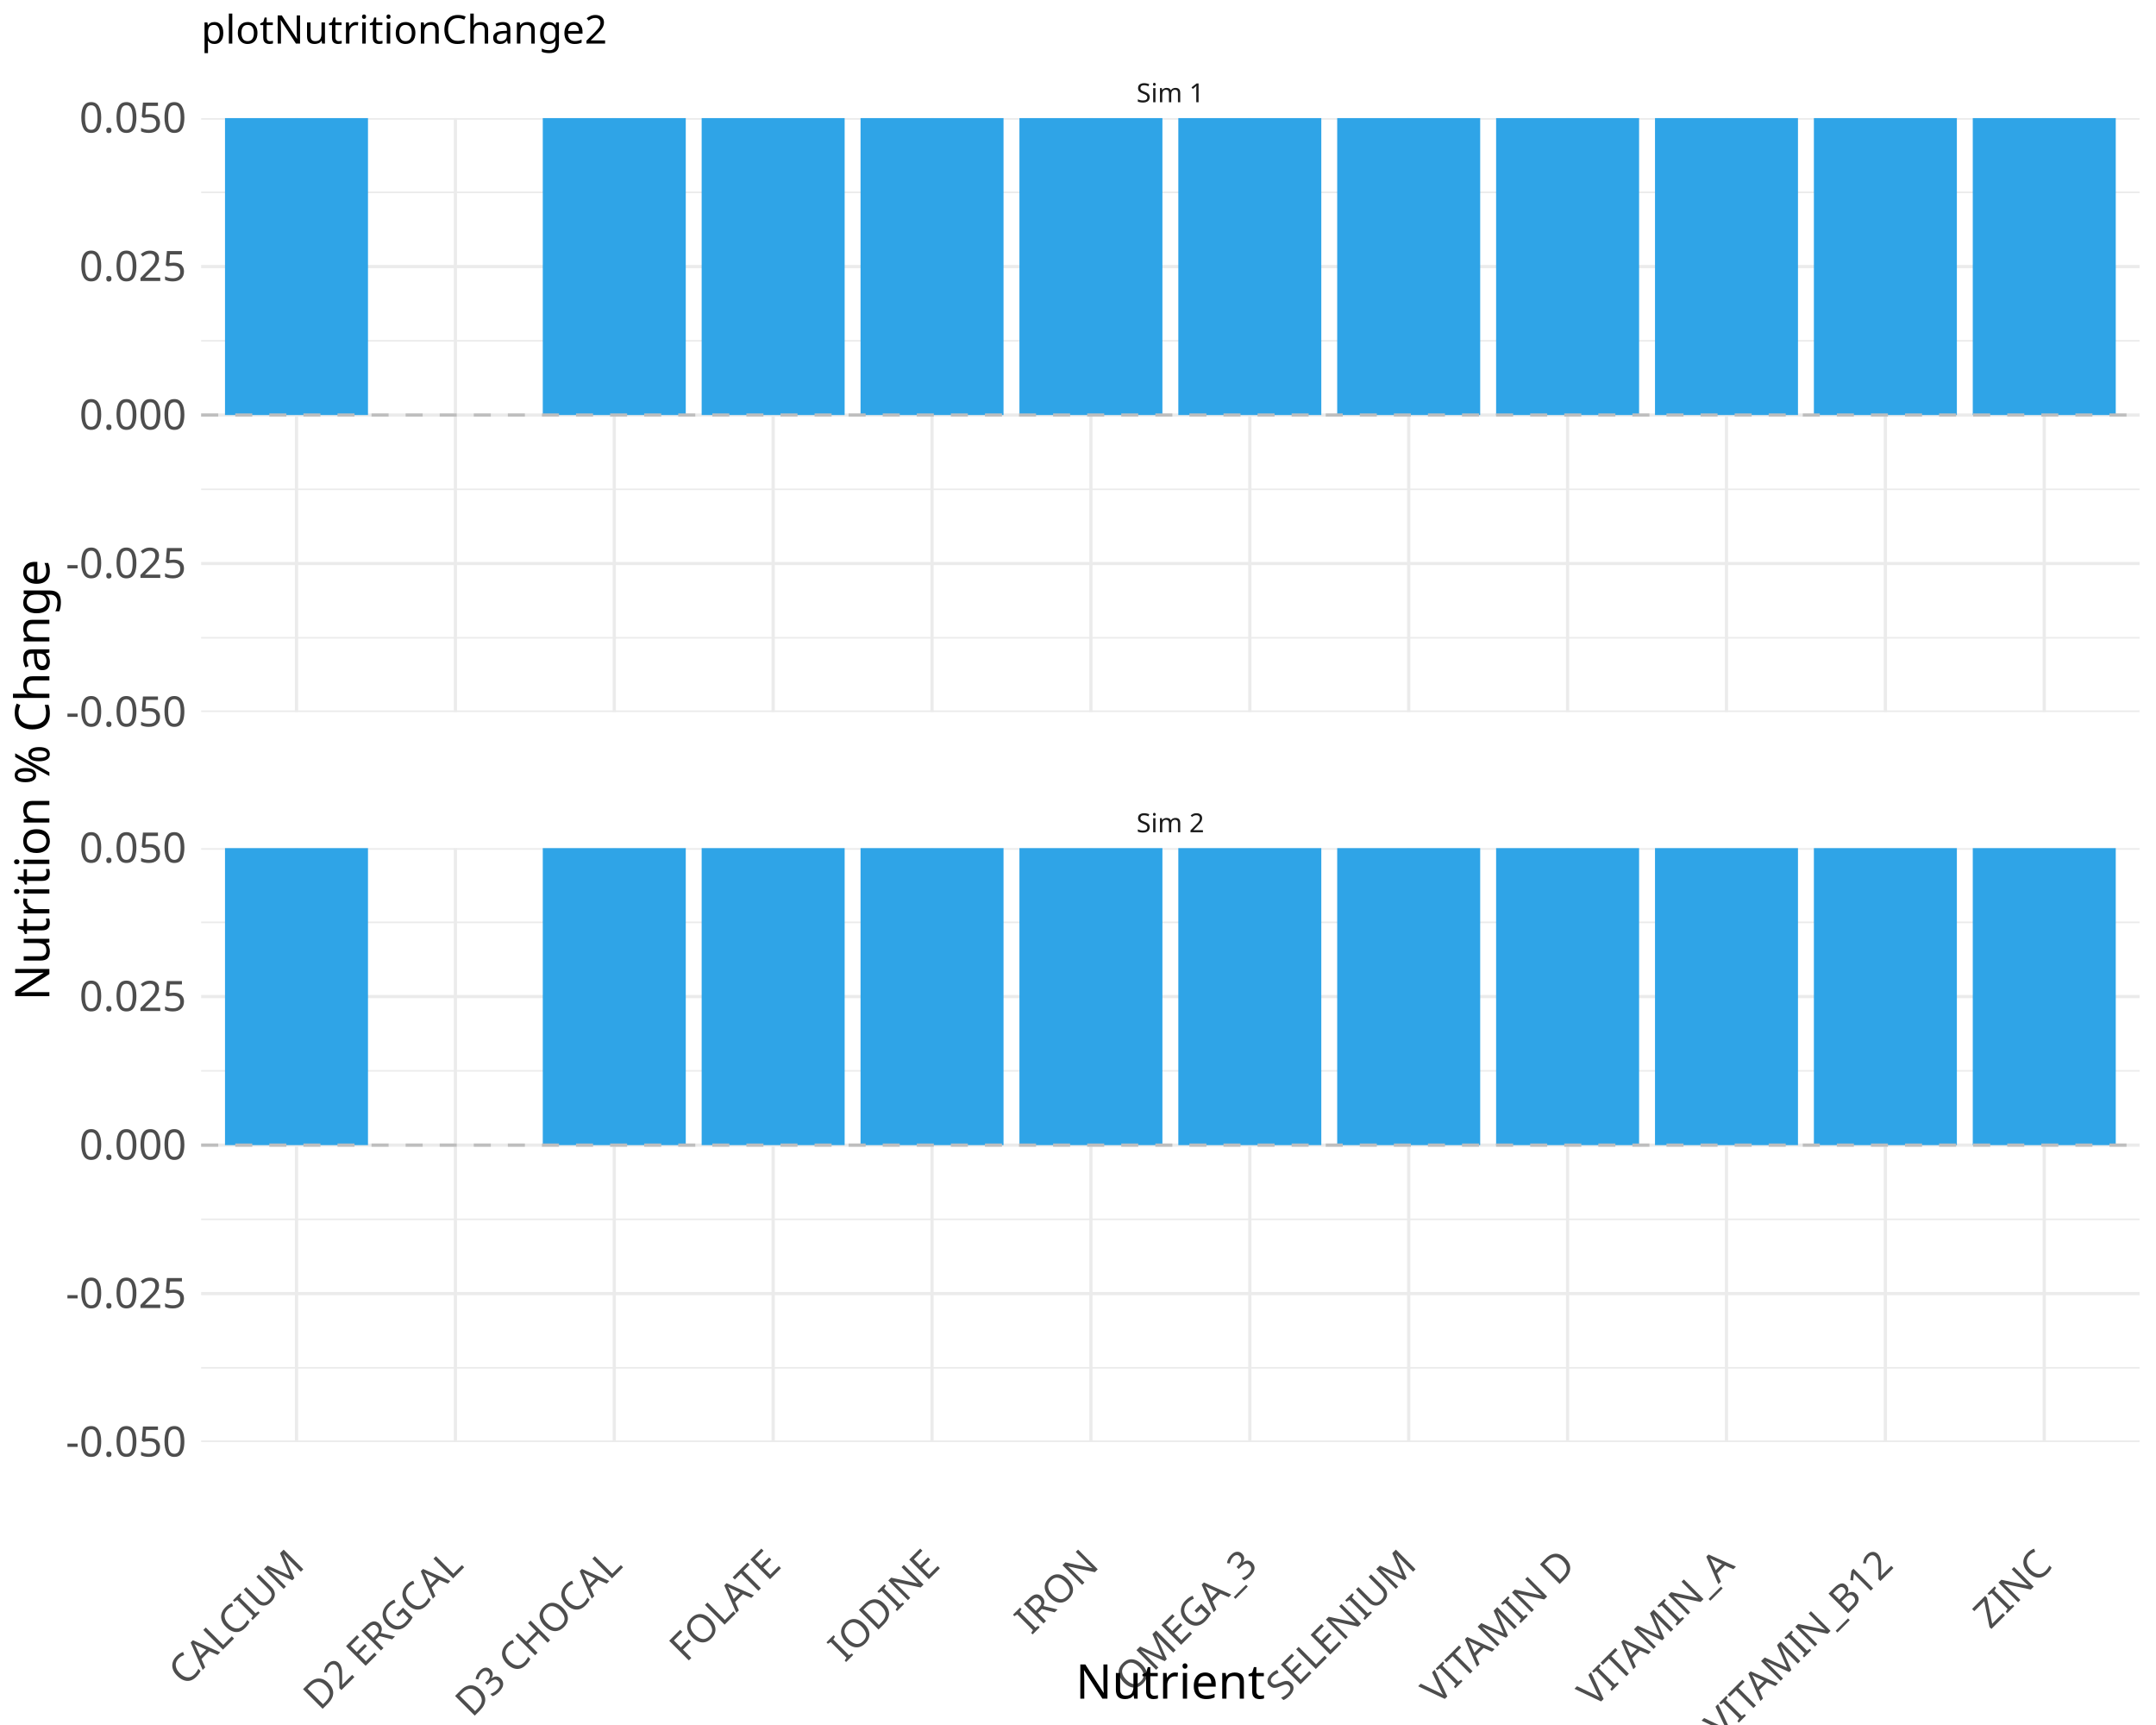
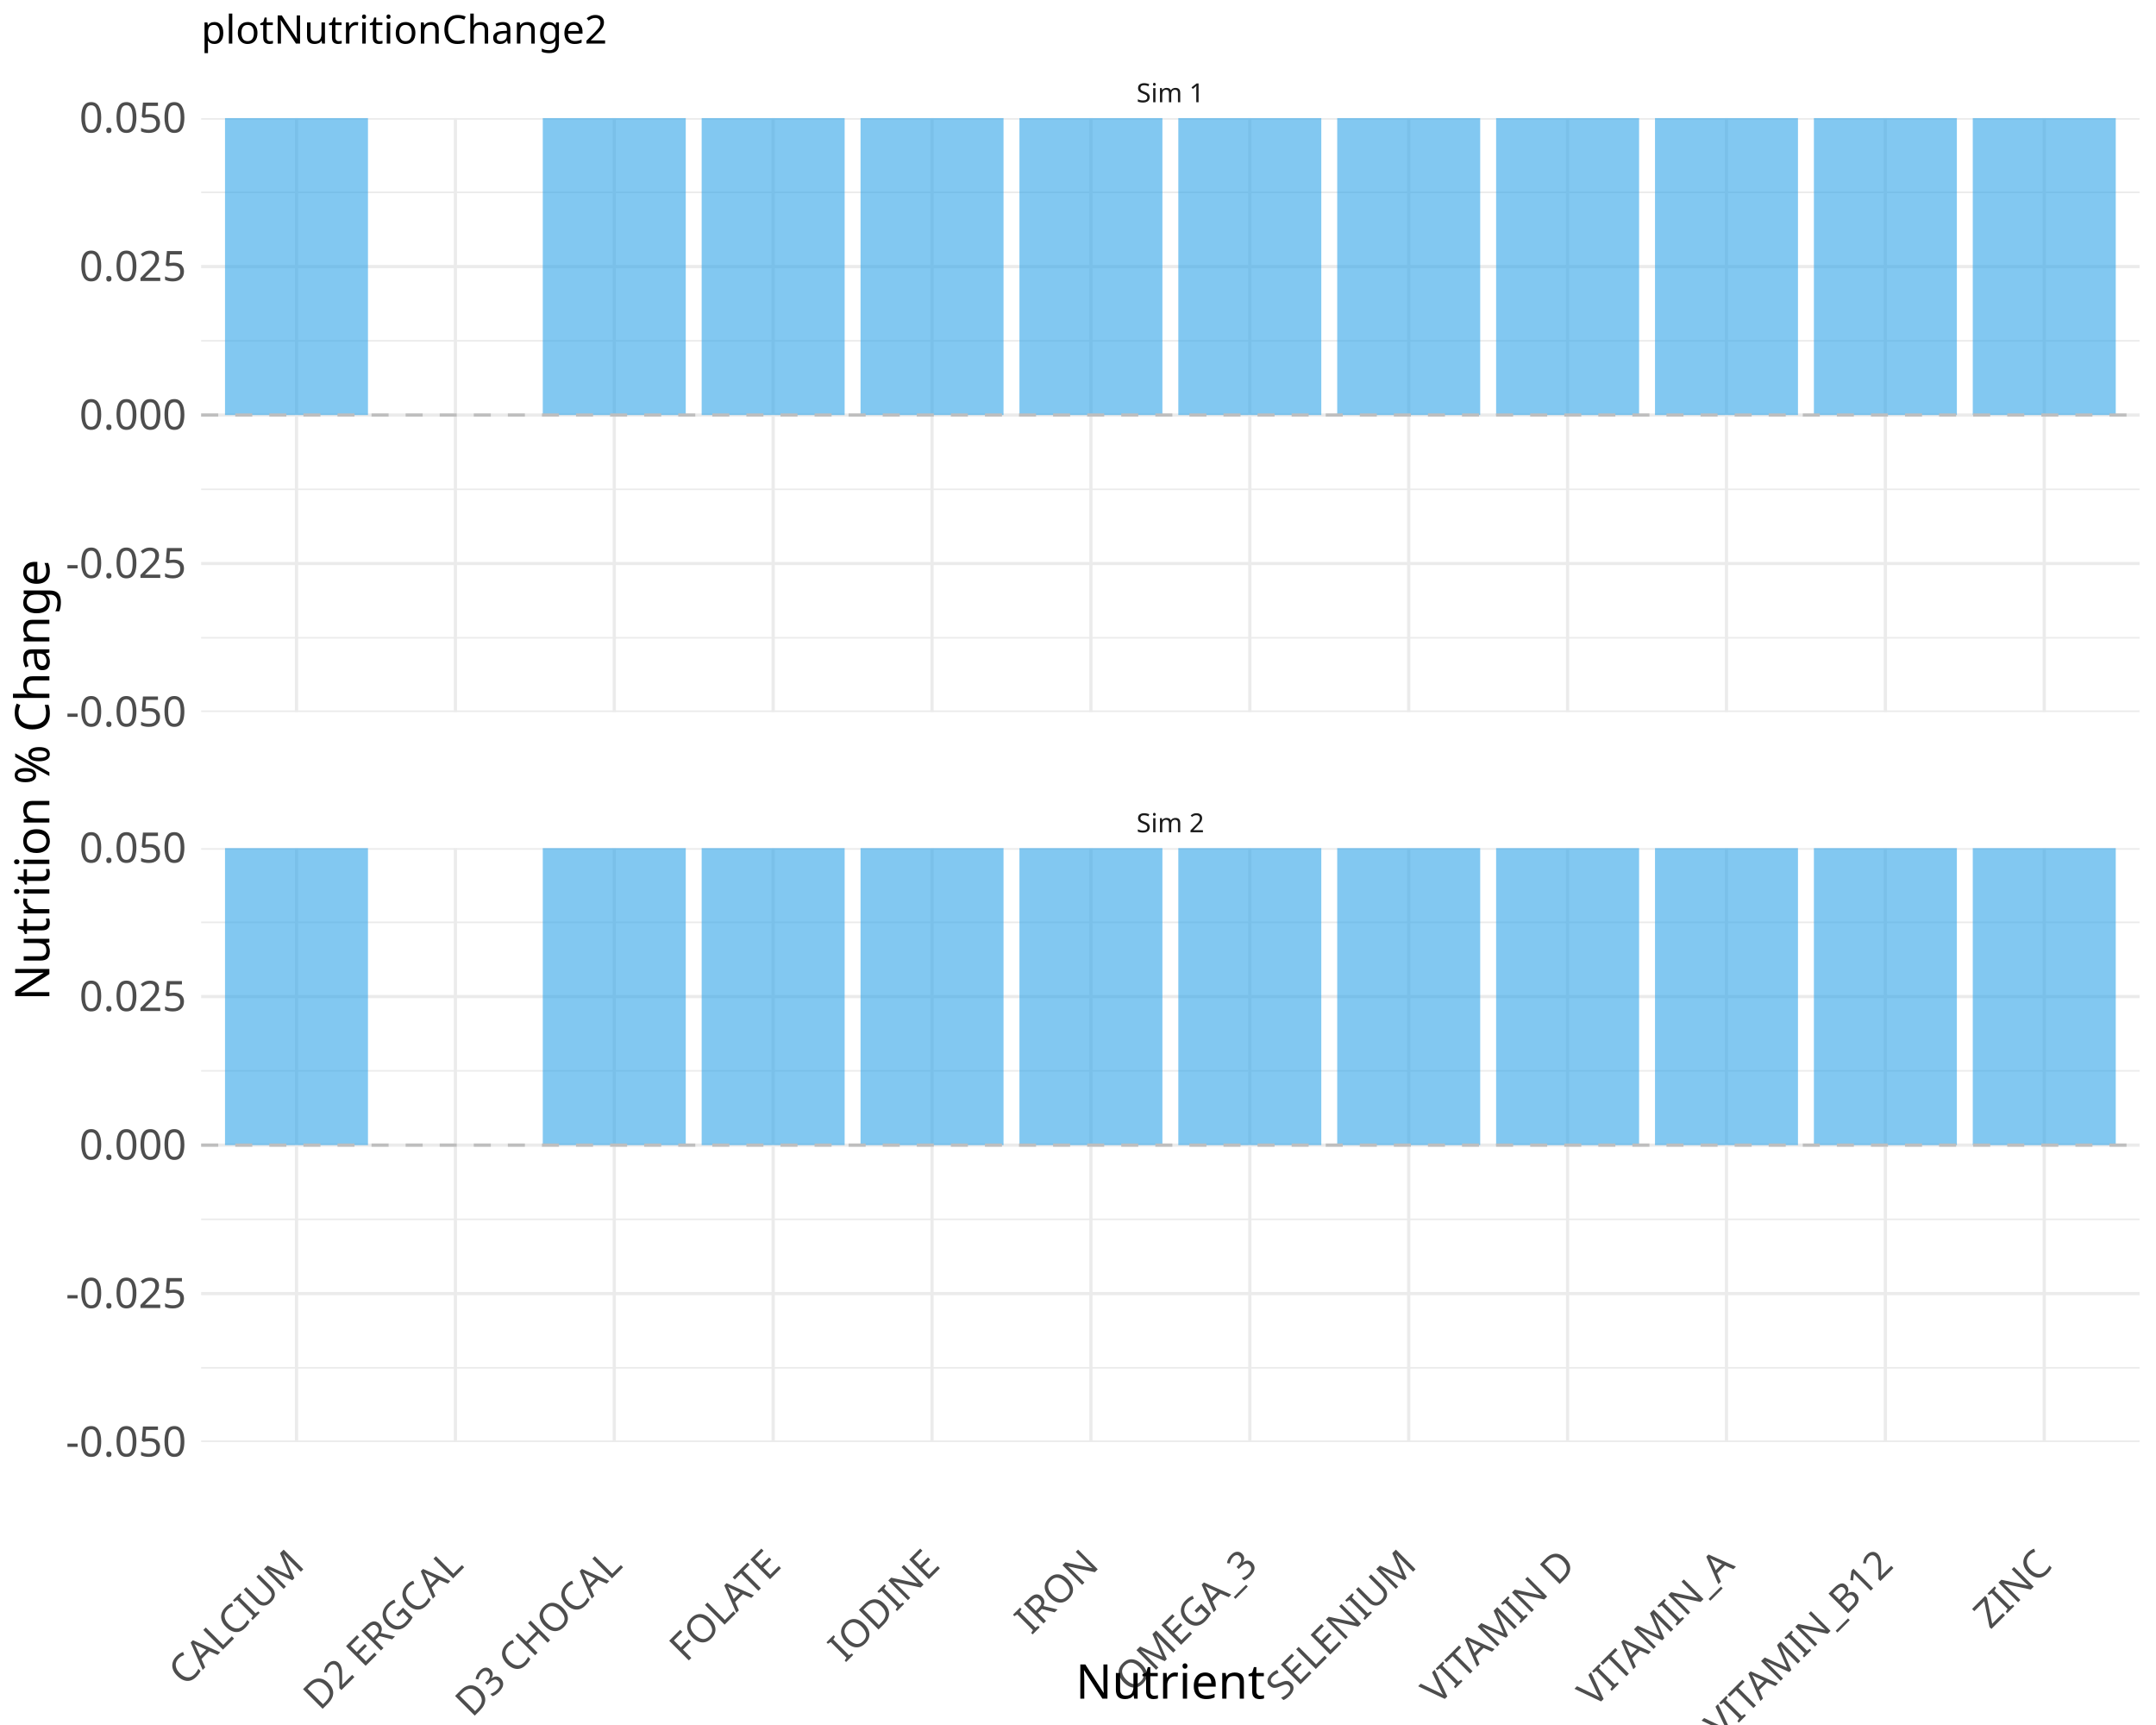
<svg xmlns="http://www.w3.org/2000/svg" class="svglite" data-engine-version="2.0" width="720.00pt" height="576.00pt" viewBox="0 0 720.00 576.00">
  <defs>
    <style type="text/css">
    .svglite line, .svglite polyline, .svglite polygon, .svglite path, .svglite rect, .svglite circle {
      fill: none;
      stroke: #000000;
      stroke-linecap: round;
      stroke-linejoin: round;
      stroke-miterlimit: 10.00;
    }
  </style>
  </defs>
  <rect width="100%" height="100%" style="stroke: none; fill: #FFFFFF;" />
  <defs>
    <clipPath id="cpMC4wMHw3MjAuMDB8MC4wMHw1NzYuMDA=">
      <rect x="0.00" y="0.00" width="720.00" height="576.00" />
    </clipPath>
  </defs>
  <g clip-path="url(#cpMC4wMHw3MjAuMDB8MC4wMHw1NzYuMDA=)">
    <rect x="0.00" y="0.00" width="720.00" height="576.00" style="stroke-width: 1.07; stroke: none; fill: #FFFFFF;" />
  </g>
  <defs>
    <clipPath id="cpNjcuMTh8NzE0LjUyfDM5LjQzfDIzNy43NQ==">
      <rect x="67.18" y="39.43" width="647.34" height="198.32" />
    </clipPath>
  </defs>
  <g clip-path="url(#cpNjcuMTh8NzE0LjUyfDM5LjQzfDIzNy43NQ==)">
    <polyline points="67.18,212.96 714.52,212.96 " style="stroke-width: 0.53; stroke: #EBEBEB; stroke-linecap: butt;" />
    <polyline points="67.18,163.38 714.52,163.38 " style="stroke-width: 0.53; stroke: #EBEBEB; stroke-linecap: butt;" />
    <polyline points="67.18,113.80 714.52,113.80 " style="stroke-width: 0.53; stroke: #EBEBEB; stroke-linecap: butt;" />
    <polyline points="67.18,64.22 714.52,64.22 " style="stroke-width: 0.53; stroke: #EBEBEB; stroke-linecap: butt;" />
    <polyline points="67.18,237.75 714.52,237.75 " style="stroke-width: 1.07; stroke: #EBEBEB; stroke-linecap: butt;" />
    <polyline points="67.18,188.17 714.52,188.17 " style="stroke-width: 1.07; stroke: #EBEBEB; stroke-linecap: butt;" />
    <polyline points="67.18,138.59 714.52,138.59 " style="stroke-width: 1.07; stroke: #EBEBEB; stroke-linecap: butt;" />
    <polyline points="67.18,89.01 714.52,89.01 " style="stroke-width: 1.07; stroke: #EBEBEB; stroke-linecap: butt;" />
    <polyline points="67.18,39.43 714.52,39.43 " style="stroke-width: 1.07; stroke: #EBEBEB; stroke-linecap: butt;" />
    <polyline points="99.02,237.75 99.02,39.43 " style="stroke-width: 1.07; stroke: #EBEBEB; stroke-linecap: butt;" />
    <polyline points="152.08,237.75 152.08,39.43 " style="stroke-width: 1.07; stroke: #EBEBEB; stroke-linecap: butt;" />
    <polyline points="205.14,237.75 205.14,39.43 " style="stroke-width: 1.07; stroke: #EBEBEB; stroke-linecap: butt;" />
    <polyline points="258.20,237.75 258.20,39.43 " style="stroke-width: 1.07; stroke: #EBEBEB; stroke-linecap: butt;" />
    <polyline points="311.26,237.75 311.26,39.43 " style="stroke-width: 1.07; stroke: #EBEBEB; stroke-linecap: butt;" />
    <polyline points="364.32,237.75 364.32,39.43 " style="stroke-width: 1.07; stroke: #EBEBEB; stroke-linecap: butt;" />
    <polyline points="417.38,237.75 417.38,39.43 " style="stroke-width: 1.07; stroke: #EBEBEB; stroke-linecap: butt;" />
    <polyline points="470.44,237.75 470.44,39.43 " style="stroke-width: 1.07; stroke: #EBEBEB; stroke-linecap: butt;" />
    <polyline points="523.50,237.75 523.50,39.43 " style="stroke-width: 1.07; stroke: #EBEBEB; stroke-linecap: butt;" />
    <polyline points="576.56,237.75 576.56,39.43 " style="stroke-width: 1.07; stroke: #EBEBEB; stroke-linecap: butt;" />
    <polyline points="629.62,237.75 629.62,39.43 " style="stroke-width: 1.07; stroke: #EBEBEB; stroke-linecap: butt;" />
    <polyline points="682.68,237.75 682.68,39.43 " style="stroke-width: 1.07; stroke: #EBEBEB; stroke-linecap: butt;" />
-     <rect x="446.56" y="39.43" width="47.75" height="99.16" style="stroke-width: 1.07; stroke: none; stroke-linecap: butt; stroke-linejoin: miter; fill: #2FA4E7;" />
-     <rect x="658.81" y="39.43" width="47.75" height="99.16" style="stroke-width: 1.07; stroke: none; stroke-linecap: butt; stroke-linejoin: miter; fill: #2FA4E7;" />
-     <rect x="393.50" y="39.43" width="47.75" height="99.16" style="stroke-width: 1.07; stroke: none; stroke-linecap: butt; stroke-linejoin: miter; fill: #2FA4E7;" />
-     <rect x="75.14" y="39.43" width="47.75" height="99.16" style="stroke-width: 1.07; stroke: none; stroke-linecap: butt; stroke-linejoin: miter; fill: #2FA4E7;" />
-     <rect x="340.44" y="39.43" width="47.75" height="99.16" style="stroke-width: 1.07; stroke: none; stroke-linecap: butt; stroke-linejoin: miter; fill: #2FA4E7;" />
-     <rect x="552.69" y="39.43" width="47.75" height="99.16" style="stroke-width: 1.07; stroke: none; stroke-linecap: butt; stroke-linejoin: miter; fill: #2FA4E7;" />
-     <rect x="499.63" y="39.43" width="47.75" height="99.16" style="stroke-width: 1.07; stroke: none; stroke-linecap: butt; stroke-linejoin: miter; fill: #2FA4E7;" />
-     <rect x="128.20" y="138.59" width="47.75" height="0.00" style="stroke-width: 1.07; stroke: none; stroke-linecap: butt; stroke-linejoin: miter; fill: #2FA4E7;" />
-     <rect x="181.26" y="39.43" width="47.75" height="99.16" style="stroke-width: 1.07; stroke: none; stroke-linecap: butt; stroke-linejoin: miter; fill: #2FA4E7;" />
-     <rect x="234.32" y="39.43" width="47.75" height="99.16" style="stroke-width: 1.07; stroke: none; stroke-linecap: butt; stroke-linejoin: miter; fill: #2FA4E7;" />
-     <rect x="605.75" y="39.43" width="47.75" height="99.16" style="stroke-width: 1.07; stroke: none; stroke-linecap: butt; stroke-linejoin: miter; fill: #2FA4E7;" />
-     <rect x="287.38" y="39.43" width="47.75" height="99.16" style="stroke-width: 1.07; stroke: none; stroke-linecap: butt; stroke-linejoin: miter; fill: #2FA4E7;" />
+     <rect x="446.56" y="39.43" width="47.75" height="99.16" style="stroke-width: 1.07; stroke: none; stroke-linecap: butt; stroke-linejoin: miter; fill: #2FA4E7; fill-opacity: 0.60;" />
+     <rect x="658.81" y="39.43" width="47.75" height="99.16" style="stroke-width: 1.07; stroke: none; stroke-linecap: butt; stroke-linejoin: miter; fill: #2FA4E7; fill-opacity: 0.60;" />
+     <rect x="393.50" y="39.43" width="47.75" height="99.16" style="stroke-width: 1.07; stroke: none; stroke-linecap: butt; stroke-linejoin: miter; fill: #2FA4E7; fill-opacity: 0.60;" />
+     <rect x="75.14" y="39.43" width="47.75" height="99.16" style="stroke-width: 1.07; stroke: none; stroke-linecap: butt; stroke-linejoin: miter; fill: #2FA4E7; fill-opacity: 0.60;" />
+     <rect x="340.44" y="39.43" width="47.75" height="99.16" style="stroke-width: 1.07; stroke: none; stroke-linecap: butt; stroke-linejoin: miter; fill: #2FA4E7; fill-opacity: 0.60;" />
+     <rect x="552.69" y="39.43" width="47.75" height="99.16" style="stroke-width: 1.07; stroke: none; stroke-linecap: butt; stroke-linejoin: miter; fill: #2FA4E7; fill-opacity: 0.60;" />
+     <rect x="499.63" y="39.43" width="47.75" height="99.16" style="stroke-width: 1.07; stroke: none; stroke-linecap: butt; stroke-linejoin: miter; fill: #2FA4E7; fill-opacity: 0.60;" />
+     <rect x="128.20" y="138.59" width="47.75" height="0.00" style="stroke-width: 1.07; stroke: none; stroke-linecap: butt; stroke-linejoin: miter; fill: #2FA4E7; fill-opacity: 0.60;" />
+     <rect x="181.26" y="39.43" width="47.75" height="99.16" style="stroke-width: 1.07; stroke: none; stroke-linecap: butt; stroke-linejoin: miter; fill: #2FA4E7; fill-opacity: 0.60;" />
+     <rect x="234.32" y="39.43" width="47.75" height="99.16" style="stroke-width: 1.07; stroke: none; stroke-linecap: butt; stroke-linejoin: miter; fill: #2FA4E7; fill-opacity: 0.60;" />
+     <rect x="605.75" y="39.43" width="47.75" height="99.16" style="stroke-width: 1.07; stroke: none; stroke-linecap: butt; stroke-linejoin: miter; fill: #2FA4E7; fill-opacity: 0.60;" />
+     <rect x="287.38" y="39.43" width="47.75" height="99.16" style="stroke-width: 1.07; stroke: none; stroke-linecap: butt; stroke-linejoin: miter; fill: #2FA4E7; fill-opacity: 0.60;" />
    <line x1="67.18" y1="138.59" x2="714.52" y2="138.59" style="stroke-width: 1.07; stroke: #BEBEBE; stroke-dasharray: 5.69,5.69; stroke-linecap: butt;" />
  </g>
  <g clip-path="url(#cpMC4wMHw3MjAuMDB8MC4wMHw1NzYuMDA=)">
</g>
  <defs>
    <clipPath id="cpNjcuMTh8NzE0LjUyfDI4My4yMHw0ODEuNTI=">
      <rect x="67.18" y="283.20" width="647.34" height="198.32" />
    </clipPath>
  </defs>
  <g clip-path="url(#cpNjcuMTh8NzE0LjUyfDI4My4yMHw0ODEuNTI=)">
    <polyline points="67.18,456.73 714.52,456.73 " style="stroke-width: 0.53; stroke: #EBEBEB; stroke-linecap: butt;" />
    <polyline points="67.18,407.15 714.52,407.15 " style="stroke-width: 0.53; stroke: #EBEBEB; stroke-linecap: butt;" />
    <polyline points="67.18,357.57 714.52,357.57 " style="stroke-width: 0.53; stroke: #EBEBEB; stroke-linecap: butt;" />
    <polyline points="67.18,307.99 714.52,307.99 " style="stroke-width: 0.53; stroke: #EBEBEB; stroke-linecap: butt;" />
    <polyline points="67.18,481.52 714.52,481.52 " style="stroke-width: 1.07; stroke: #EBEBEB; stroke-linecap: butt;" />
    <polyline points="67.18,431.94 714.52,431.94 " style="stroke-width: 1.07; stroke: #EBEBEB; stroke-linecap: butt;" />
    <polyline points="67.18,382.36 714.52,382.36 " style="stroke-width: 1.07; stroke: #EBEBEB; stroke-linecap: butt;" />
    <polyline points="67.18,332.78 714.52,332.78 " style="stroke-width: 1.07; stroke: #EBEBEB; stroke-linecap: butt;" />
    <polyline points="67.18,283.20 714.52,283.20 " style="stroke-width: 1.07; stroke: #EBEBEB; stroke-linecap: butt;" />
    <polyline points="99.02,481.52 99.02,283.20 " style="stroke-width: 1.07; stroke: #EBEBEB; stroke-linecap: butt;" />
    <polyline points="152.08,481.52 152.08,283.20 " style="stroke-width: 1.07; stroke: #EBEBEB; stroke-linecap: butt;" />
    <polyline points="205.14,481.52 205.14,283.20 " style="stroke-width: 1.07; stroke: #EBEBEB; stroke-linecap: butt;" />
    <polyline points="258.20,481.52 258.20,283.20 " style="stroke-width: 1.07; stroke: #EBEBEB; stroke-linecap: butt;" />
    <polyline points="311.26,481.52 311.26,283.20 " style="stroke-width: 1.07; stroke: #EBEBEB; stroke-linecap: butt;" />
    <polyline points="364.32,481.52 364.32,283.20 " style="stroke-width: 1.07; stroke: #EBEBEB; stroke-linecap: butt;" />
    <polyline points="417.38,481.52 417.38,283.20 " style="stroke-width: 1.07; stroke: #EBEBEB; stroke-linecap: butt;" />
    <polyline points="470.44,481.52 470.44,283.20 " style="stroke-width: 1.07; stroke: #EBEBEB; stroke-linecap: butt;" />
    <polyline points="523.50,481.52 523.50,283.20 " style="stroke-width: 1.07; stroke: #EBEBEB; stroke-linecap: butt;" />
    <polyline points="576.56,481.52 576.56,283.20 " style="stroke-width: 1.07; stroke: #EBEBEB; stroke-linecap: butt;" />
    <polyline points="629.62,481.52 629.62,283.20 " style="stroke-width: 1.07; stroke: #EBEBEB; stroke-linecap: butt;" />
    <polyline points="682.68,481.52 682.68,283.20 " style="stroke-width: 1.07; stroke: #EBEBEB; stroke-linecap: butt;" />
-     <rect x="446.56" y="283.20" width="47.75" height="99.16" style="stroke-width: 1.07; stroke: none; stroke-linecap: butt; stroke-linejoin: miter; fill: #2FA4E7;" />
-     <rect x="658.81" y="283.20" width="47.75" height="99.16" style="stroke-width: 1.07; stroke: none; stroke-linecap: butt; stroke-linejoin: miter; fill: #2FA4E7;" />
-     <rect x="393.50" y="283.20" width="47.75" height="99.16" style="stroke-width: 1.07; stroke: none; stroke-linecap: butt; stroke-linejoin: miter; fill: #2FA4E7;" />
-     <rect x="75.14" y="283.20" width="47.75" height="99.16" style="stroke-width: 1.07; stroke: none; stroke-linecap: butt; stroke-linejoin: miter; fill: #2FA4E7;" />
-     <rect x="340.44" y="283.20" width="47.75" height="99.16" style="stroke-width: 1.07; stroke: none; stroke-linecap: butt; stroke-linejoin: miter; fill: #2FA4E7;" />
-     <rect x="552.69" y="283.20" width="47.75" height="99.16" style="stroke-width: 1.07; stroke: none; stroke-linecap: butt; stroke-linejoin: miter; fill: #2FA4E7;" />
-     <rect x="499.63" y="283.20" width="47.75" height="99.16" style="stroke-width: 1.07; stroke: none; stroke-linecap: butt; stroke-linejoin: miter; fill: #2FA4E7;" />
-     <rect x="128.20" y="382.36" width="47.75" height="0.00" style="stroke-width: 1.07; stroke: none; stroke-linecap: butt; stroke-linejoin: miter; fill: #2FA4E7;" />
-     <rect x="181.26" y="283.20" width="47.75" height="99.16" style="stroke-width: 1.07; stroke: none; stroke-linecap: butt; stroke-linejoin: miter; fill: #2FA4E7;" />
-     <rect x="234.32" y="283.20" width="47.75" height="99.16" style="stroke-width: 1.07; stroke: none; stroke-linecap: butt; stroke-linejoin: miter; fill: #2FA4E7;" />
-     <rect x="605.75" y="283.20" width="47.75" height="99.16" style="stroke-width: 1.07; stroke: none; stroke-linecap: butt; stroke-linejoin: miter; fill: #2FA4E7;" />
-     <rect x="287.38" y="283.20" width="47.75" height="99.16" style="stroke-width: 1.07; stroke: none; stroke-linecap: butt; stroke-linejoin: miter; fill: #2FA4E7;" />
+     <rect x="446.56" y="283.20" width="47.75" height="99.16" style="stroke-width: 1.07; stroke: none; stroke-linecap: butt; stroke-linejoin: miter; fill: #2FA4E7; fill-opacity: 0.60;" />
+     <rect x="658.81" y="283.20" width="47.75" height="99.16" style="stroke-width: 1.07; stroke: none; stroke-linecap: butt; stroke-linejoin: miter; fill: #2FA4E7; fill-opacity: 0.60;" />
+     <rect x="393.50" y="283.20" width="47.75" height="99.16" style="stroke-width: 1.07; stroke: none; stroke-linecap: butt; stroke-linejoin: miter; fill: #2FA4E7; fill-opacity: 0.60;" />
+     <rect x="75.14" y="283.20" width="47.75" height="99.16" style="stroke-width: 1.07; stroke: none; stroke-linecap: butt; stroke-linejoin: miter; fill: #2FA4E7; fill-opacity: 0.60;" />
+     <rect x="340.44" y="283.20" width="47.75" height="99.16" style="stroke-width: 1.07; stroke: none; stroke-linecap: butt; stroke-linejoin: miter; fill: #2FA4E7; fill-opacity: 0.60;" />
+     <rect x="552.69" y="283.20" width="47.75" height="99.16" style="stroke-width: 1.07; stroke: none; stroke-linecap: butt; stroke-linejoin: miter; fill: #2FA4E7; fill-opacity: 0.60;" />
+     <rect x="499.63" y="283.20" width="47.75" height="99.16" style="stroke-width: 1.07; stroke: none; stroke-linecap: butt; stroke-linejoin: miter; fill: #2FA4E7; fill-opacity: 0.60;" />
+     <rect x="128.20" y="382.36" width="47.75" height="0.00" style="stroke-width: 1.07; stroke: none; stroke-linecap: butt; stroke-linejoin: miter; fill: #2FA4E7; fill-opacity: 0.60;" />
+     <rect x="181.26" y="283.20" width="47.75" height="99.16" style="stroke-width: 1.07; stroke: none; stroke-linecap: butt; stroke-linejoin: miter; fill: #2FA4E7; fill-opacity: 0.60;" />
+     <rect x="234.32" y="283.20" width="47.75" height="99.16" style="stroke-width: 1.07; stroke: none; stroke-linecap: butt; stroke-linejoin: miter; fill: #2FA4E7; fill-opacity: 0.60;" />
+     <rect x="605.75" y="283.20" width="47.75" height="99.16" style="stroke-width: 1.07; stroke: none; stroke-linecap: butt; stroke-linejoin: miter; fill: #2FA4E7; fill-opacity: 0.60;" />
+     <rect x="287.38" y="283.20" width="47.75" height="99.16" style="stroke-width: 1.07; stroke: none; stroke-linecap: butt; stroke-linejoin: miter; fill: #2FA4E7; fill-opacity: 0.60;" />
    <line x1="67.18" y1="382.36" x2="714.52" y2="382.36" style="stroke-width: 1.07; stroke: #BEBEBE; stroke-dasharray: 5.69,5.69; stroke-linecap: butt;" />
  </g>
  <g clip-path="url(#cpMC4wMHw3MjAuMDB8MC4wMHw1NzYuMDA=)">
</g>
  <defs>
    <clipPath id="cpNjcuMTh8NzE0LjUyfDI2Ni41NXwyODMuMjA=">
      <rect x="67.18" y="266.55" width="647.34" height="16.65" />
    </clipPath>
  </defs>
  <g clip-path="url(#cpNjcuMTh8NzE0LjUyfDI2Ni41NXwyODMuMjA=)">
    <text x="390.85" y="277.91" text-anchor="middle" style="font-size: 8.80px; fill: #1A1A1A; font-family: sans;" textLength="22.50px" lengthAdjust="spacingAndGlyphs">Sim 2</text>
  </g>
  <g clip-path="url(#cpMC4wMHw3MjAuMDB8MC4wMHw1NzYuMDA=)">
</g>
  <defs>
    <clipPath id="cpNjcuMTh8NzE0LjUyfDIyLjc4fDM5LjQz">
      <rect x="67.18" y="22.78" width="647.34" height="16.65" />
    </clipPath>
  </defs>
  <g clip-path="url(#cpNjcuMTh8NzE0LjUyfDIyLjc4fDM5LjQz)">
    <text x="390.85" y="34.14" text-anchor="middle" style="font-size: 8.80px; fill: #1A1A1A; font-family: sans;" textLength="22.50px" lengthAdjust="spacingAndGlyphs">Sim 1</text>
  </g>
  <g clip-path="url(#cpMC4wMHw3MjAuMDB8MC4wMHw1NzYuMDA=)">
    <text transform="translate(102.18,523.11) rotate(-45)" text-anchor="end" style="font-size: 13.00px; fill: #4D4D4D; font-family: sans;" textLength="58.52px" lengthAdjust="spacingAndGlyphs">CALCIUM</text>
    <text transform="translate(155.24,523.11) rotate(-45)" text-anchor="end" style="font-size: 13.00px; fill: #4D4D4D; font-family: sans;" textLength="73.71px" lengthAdjust="spacingAndGlyphs">D2 ERGCAL</text>
    <text transform="translate(208.30,523.11) rotate(-45)" text-anchor="end" style="font-size: 13.00px; fill: #4D4D4D; font-family: sans;" textLength="74.43px" lengthAdjust="spacingAndGlyphs">D3 CHOCAL</text>
    <text transform="translate(261.36,523.11) rotate(-45)" text-anchor="end" style="font-size: 13.00px; fill: #4D4D4D; font-family: sans;" textLength="50.58px" lengthAdjust="spacingAndGlyphs">FOLATE</text>
    <text transform="translate(314.42,523.11) rotate(-45)" text-anchor="end" style="font-size: 13.00px; fill: #4D4D4D; font-family: sans;" textLength="44.80px" lengthAdjust="spacingAndGlyphs">IODINE</text>
    <text transform="translate(367.48,523.11) rotate(-45)" text-anchor="end" style="font-size: 13.00px; fill: #4D4D4D; font-family: sans;" textLength="32.51px" lengthAdjust="spacingAndGlyphs">IRON</text>
    <text transform="translate(420.54,523.11) rotate(-45)" text-anchor="end" style="font-size: 13.00px; fill: #4D4D4D; font-family: sans;" textLength="62.88px" lengthAdjust="spacingAndGlyphs">OMEGA_3</text>
    <text transform="translate(473.61,523.11) rotate(-45)" text-anchor="end" style="font-size: 13.00px; fill: #4D4D4D; font-family: sans;" textLength="66.48px" lengthAdjust="spacingAndGlyphs">SELENIUM</text>
    <text transform="translate(526.67,523.11) rotate(-45)" text-anchor="end" style="font-size: 13.00px; fill: #4D4D4D; font-family: sans;" textLength="65.74px" lengthAdjust="spacingAndGlyphs">VITAMIN D</text>
    <text transform="translate(579.73,523.11) rotate(-45)" text-anchor="end" style="font-size: 13.00px; fill: #4D4D4D; font-family: sans;" textLength="68.64px" lengthAdjust="spacingAndGlyphs">VITAMIN_A</text>
    <text transform="translate(632.79,523.11) rotate(-45)" text-anchor="end" style="font-size: 13.00px; fill: #4D4D4D; font-family: sans;" textLength="83.10px" lengthAdjust="spacingAndGlyphs">VITAMIN_B12</text>
    <text transform="translate(685.85,523.11) rotate(-45)" text-anchor="end" style="font-size: 13.00px; fill: #4D4D4D; font-family: sans;" textLength="30.33px" lengthAdjust="spacingAndGlyphs">ZINC</text>
    <text x="62.25" y="242.57" text-anchor="end" style="font-size: 14.00px; fill: #4D4D4D; font-family: sans;" textLength="39.70px" lengthAdjust="spacingAndGlyphs">-0.050</text>
    <text x="62.25" y="192.99" text-anchor="end" style="font-size: 14.00px; fill: #4D4D4D; font-family: sans;" textLength="39.70px" lengthAdjust="spacingAndGlyphs">-0.025</text>
    <text x="62.25" y="143.41" text-anchor="end" style="font-size: 14.00px; fill: #4D4D4D; font-family: sans;" textLength="35.04px" lengthAdjust="spacingAndGlyphs">0.000</text>
    <text x="62.25" y="93.83" text-anchor="end" style="font-size: 14.00px; fill: #4D4D4D; font-family: sans;" textLength="35.04px" lengthAdjust="spacingAndGlyphs">0.025</text>
    <text x="62.25" y="44.25" text-anchor="end" style="font-size: 14.00px; fill: #4D4D4D; font-family: sans;" textLength="35.04px" lengthAdjust="spacingAndGlyphs">0.050</text>
    <text x="62.25" y="486.34" text-anchor="end" style="font-size: 14.00px; fill: #4D4D4D; font-family: sans;" textLength="39.70px" lengthAdjust="spacingAndGlyphs">-0.050</text>
    <text x="62.25" y="436.76" text-anchor="end" style="font-size: 14.00px; fill: #4D4D4D; font-family: sans;" textLength="39.70px" lengthAdjust="spacingAndGlyphs">-0.025</text>
    <text x="62.25" y="387.18" text-anchor="end" style="font-size: 14.00px; fill: #4D4D4D; font-family: sans;" textLength="35.04px" lengthAdjust="spacingAndGlyphs">0.000</text>
    <text x="62.25" y="337.60" text-anchor="end" style="font-size: 14.00px; fill: #4D4D4D; font-family: sans;" textLength="35.04px" lengthAdjust="spacingAndGlyphs">0.025</text>
    <text x="62.25" y="288.02" text-anchor="end" style="font-size: 14.00px; fill: #4D4D4D; font-family: sans;" textLength="35.04px" lengthAdjust="spacingAndGlyphs">0.050</text>
    <text x="390.85" y="567.20" text-anchor="middle" style="font-size: 16.00px; font-family: sans;" textLength="56.03px" lengthAdjust="spacingAndGlyphs">Nutrient</text>
    <text transform="translate(16.49,260.48) rotate(-90)" text-anchor="middle" style="font-size: 16.00px; font-family: sans;" textLength="138.75px" lengthAdjust="spacingAndGlyphs">Nutrition % Change</text>
    <text x="67.18" y="14.56" style="font-size: 13.20px; font-family: sans;" textLength="124.02px" lengthAdjust="spacingAndGlyphs">plotNutritionChange2</text>
  </g>
</svg>
